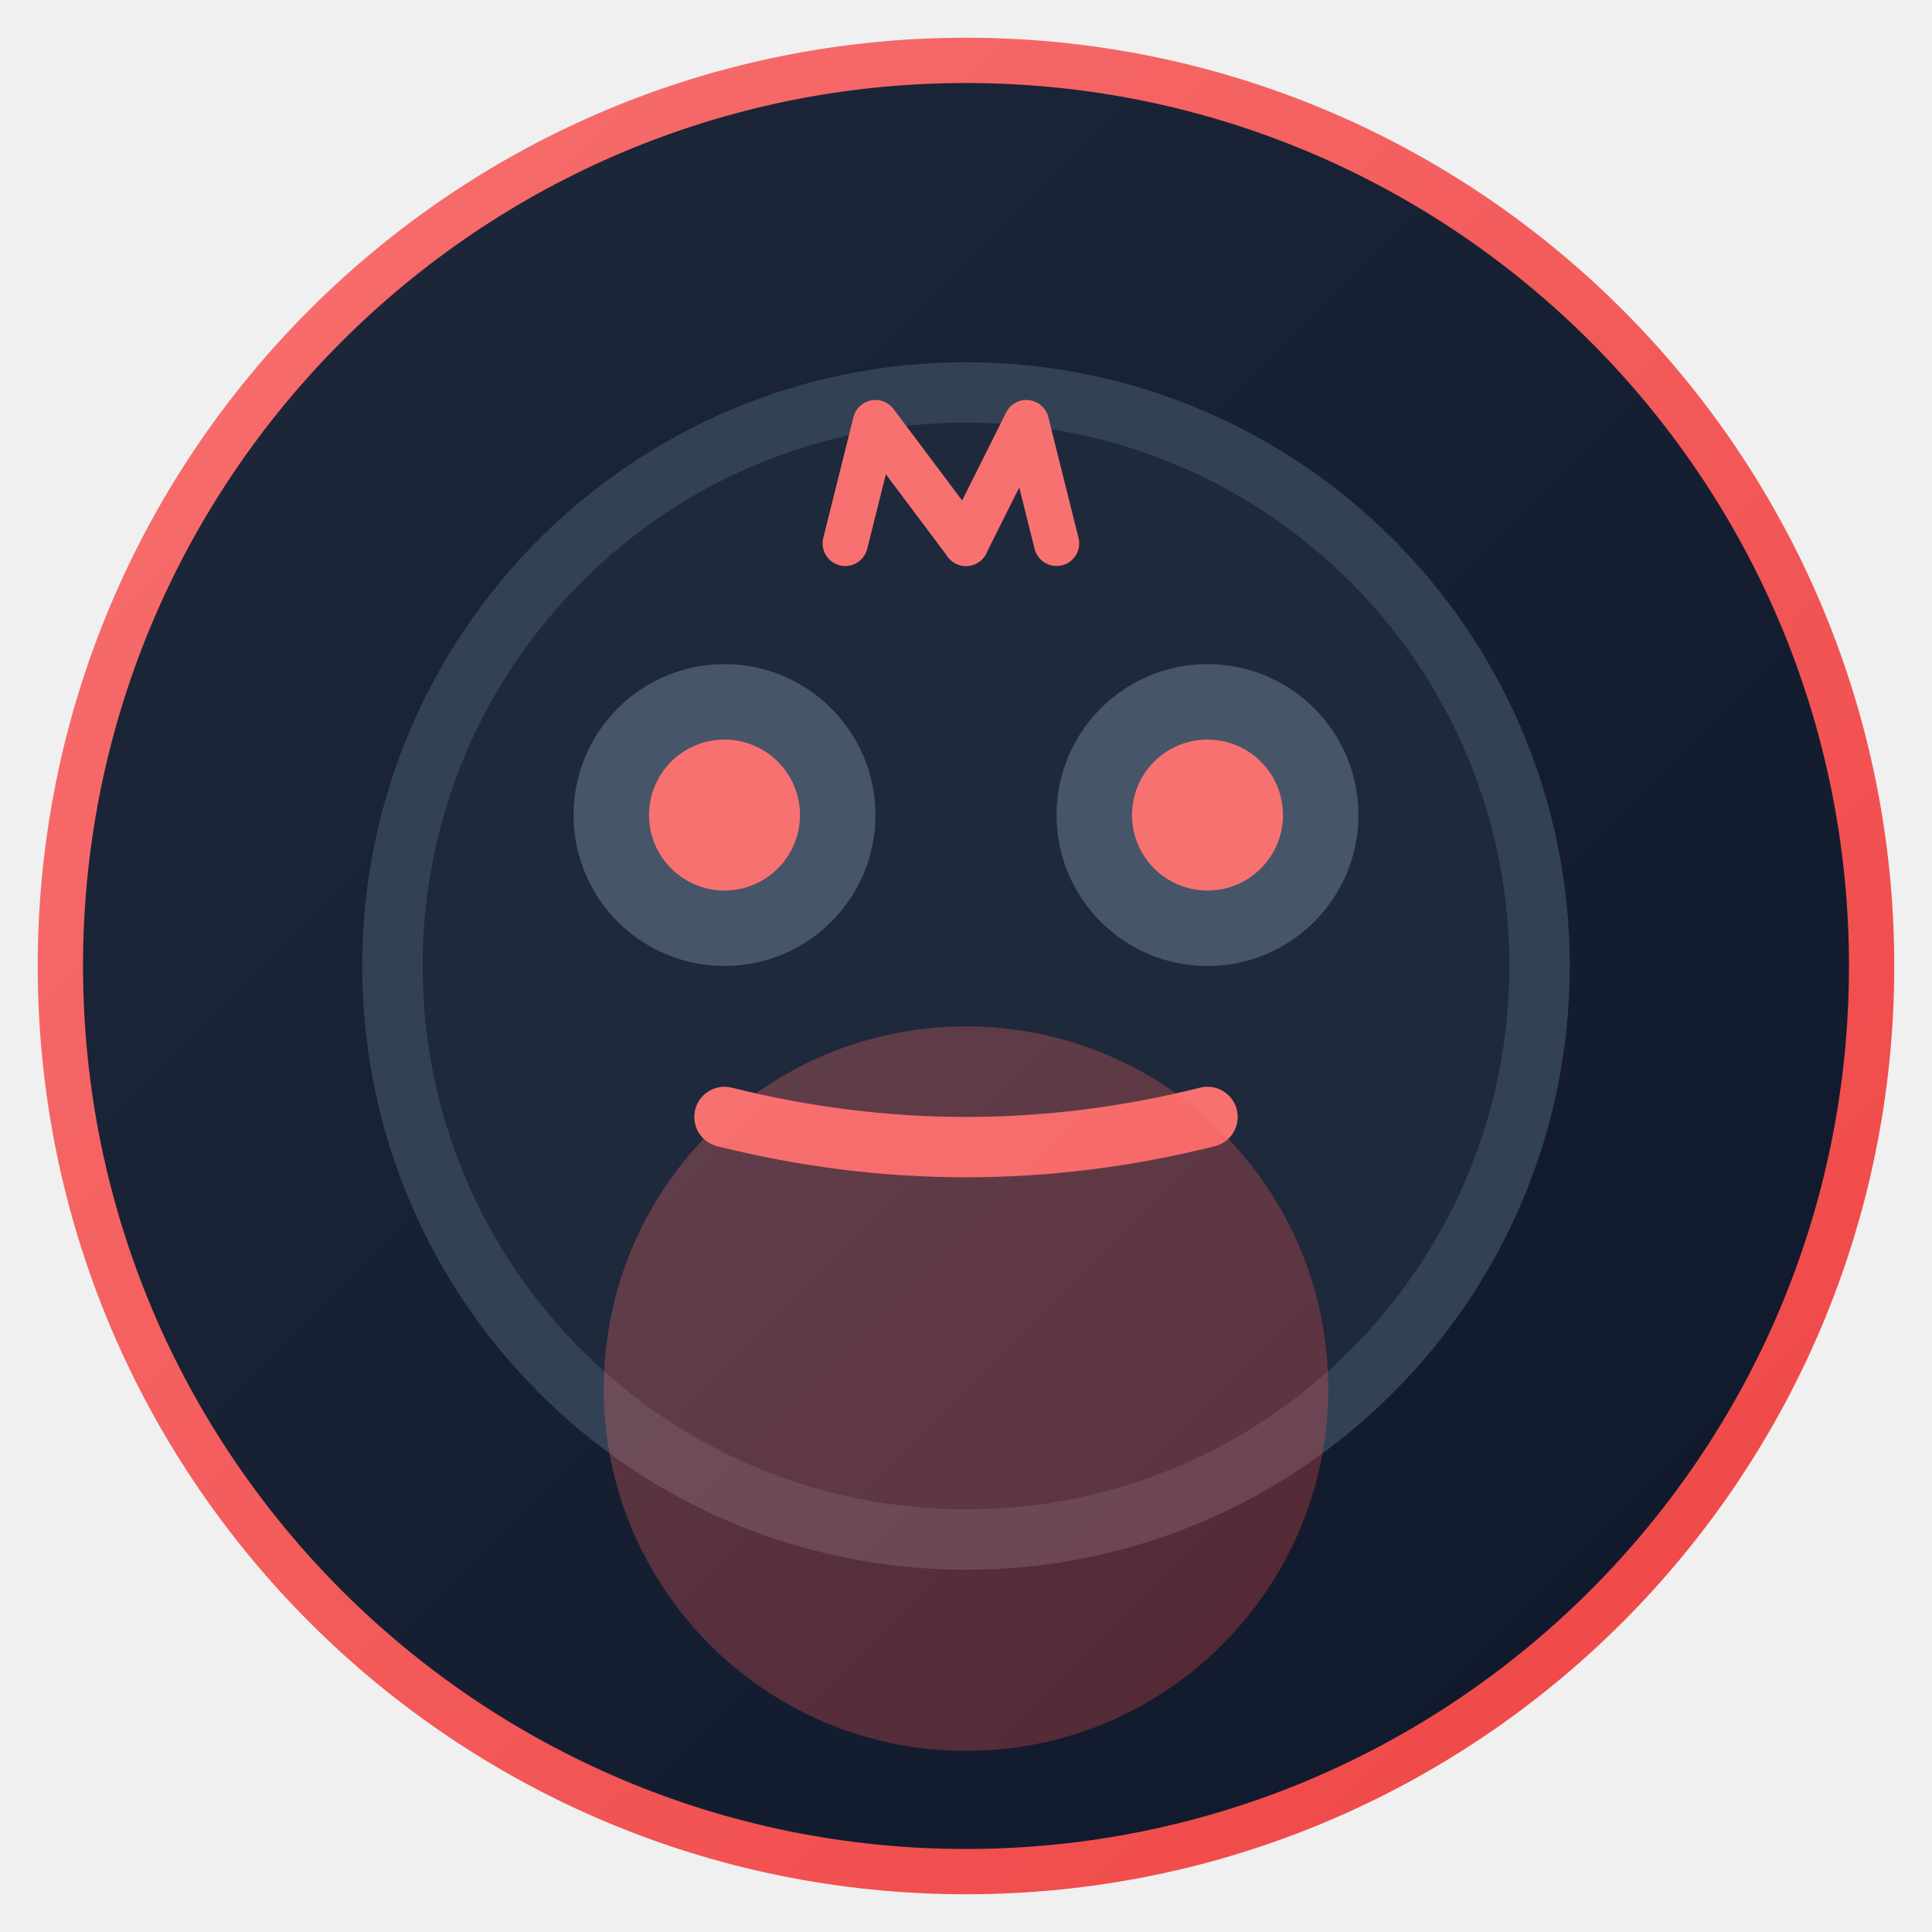
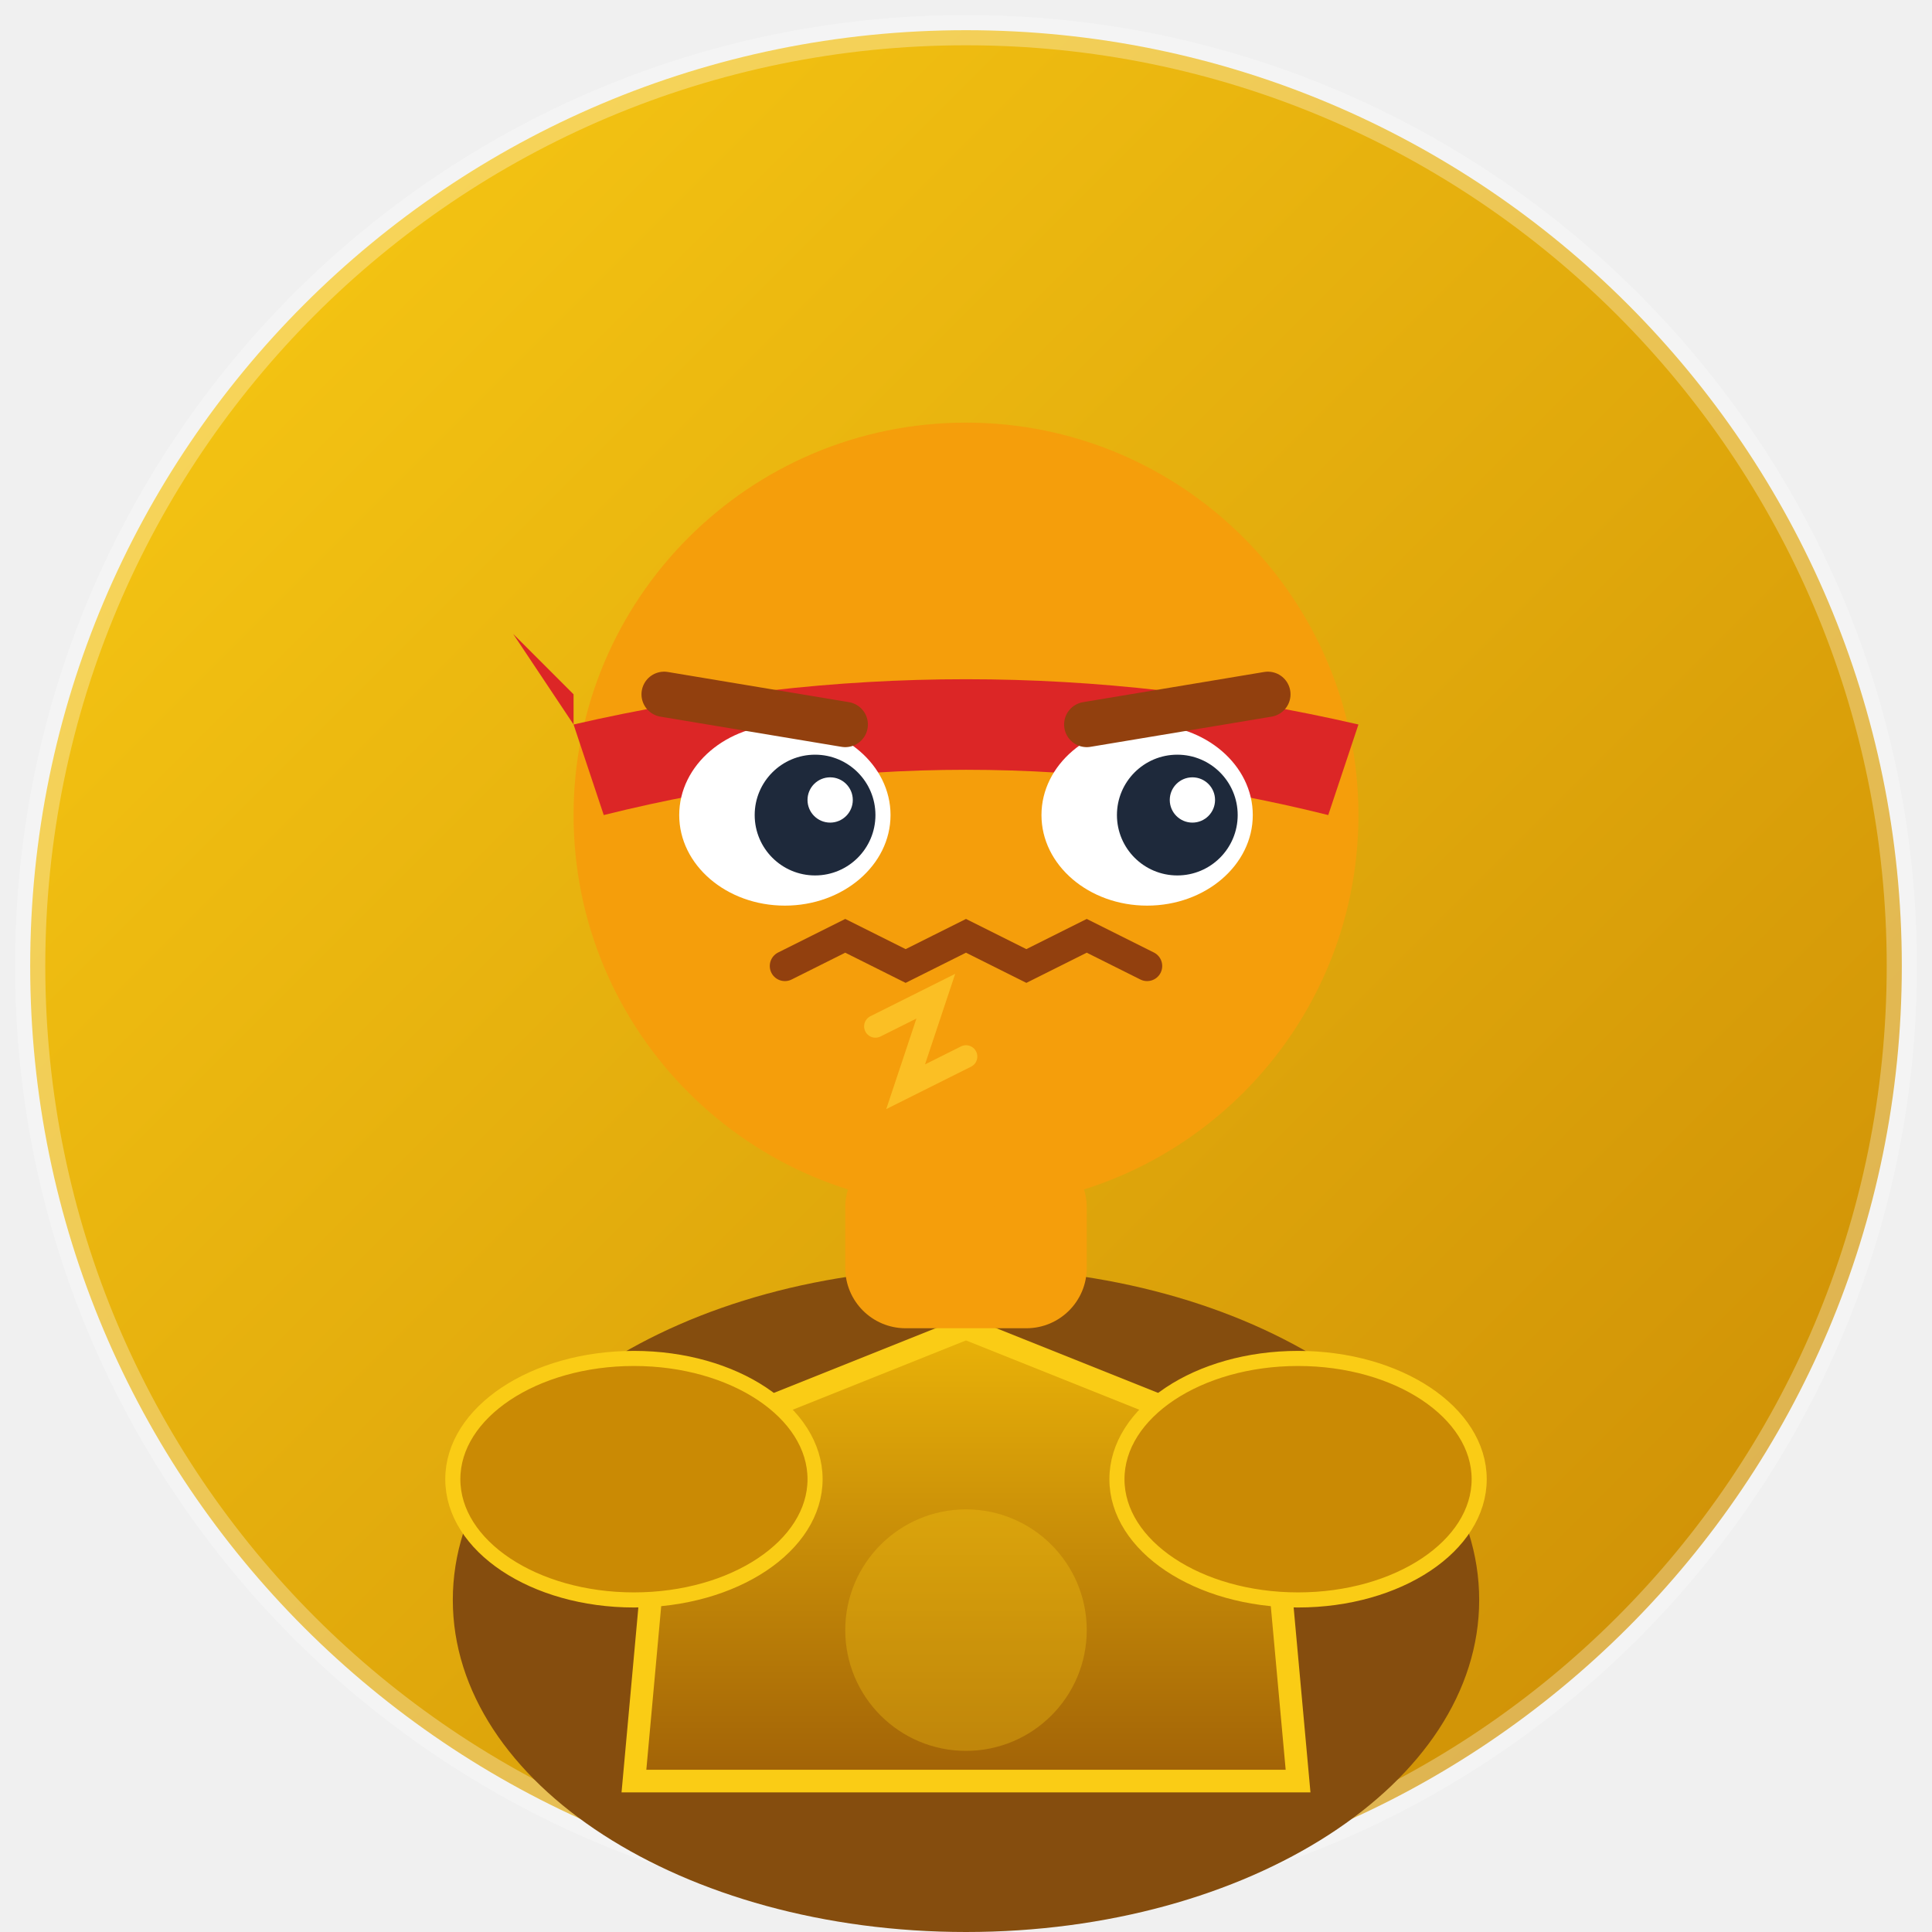
<svg xmlns="http://www.w3.org/2000/svg" viewBox="0 0 128 128" width="128" height="128">
  <defs>
-     <linearGradient id="boltAvatarBg" x1="0%" y1="0%" x2="100%" y2="100%">
-       <stop offset="0%" stop-color="#1e293b" />
-       <stop offset="100%" stop-color="#0f172a" />
+     <linearGradient id="bg" x1="0%" y1="0%" x2="100%" y2="100%">
+       <stop offset="0%" stop-color="#facc15" />
+       <stop offset="100%" stop-color="#ca8a04" />
    </linearGradient>
-     <linearGradient id="boltAvatarRing" x1="0%" y1="0%" x2="100%" y2="100%">
-       <stop offset="0%" stop-color="#f87171" />
-       <stop offset="100%" stop-color="#ef4444" />
+     <linearGradient id="armor" x1="0%" y1="0%" x2="0%" y2="100%">
+       <stop offset="0%" stop-color="#eab308" />
+       <stop offset="100%" stop-color="#a16207" />
    </linearGradient>
  </defs>
-   <circle cx="64" cy="64" r="60" fill="url(#boltAvatarBg)" />
-   <circle cx="64" cy="64" r="60" stroke="url(#boltAvatarRing)" stroke-width="3" fill="none" />
-   <circle cx="64" cy="64" r="40" fill="#334155" />
-   <circle cx="64" cy="64" r="36" fill="#1e293b" />
-   <circle cx="48" cy="54" r="10" fill="#475569" />
-   <circle cx="48" cy="54" r="5" fill="#f87171" />
-   <circle cx="80" cy="54" r="10" fill="#475569" />
-   <circle cx="80" cy="54" r="5" fill="#f87171" />
-   <path d="M48 74 Q64 78 80 74" stroke="#f87171" stroke-width="4" fill="none" stroke-linecap="round" />
-   <path d="M56 36 L58 28 L64 36" stroke="#f87171" stroke-width="3" fill="none" stroke-linecap="round" stroke-linejoin="round" />
-   <path d="M70 36 L68 28 L64 36" stroke="#f87171" stroke-width="3" fill="none" stroke-linecap="round" stroke-linejoin="round" />
-   <circle cx="64" cy="92" r="24" fill="url(#boltAvatarRing)" opacity="0.3" />
+   <circle cx="64" cy="64" r="62" fill="url(#bg)" />
+   <circle cx="64" cy="64" r="62" fill="none" stroke="#ffffff" stroke-width="2" opacity="0.3" />
+   <ellipse cx="64" cy="106" rx="34" ry="22" fill="#854d0e" />
+   <path d="M44 96 L64 88 L84 96 L86 118 L42 118 Z" fill="url(#armor)" stroke="#facc15" stroke-width="1.5" />
+   <ellipse cx="42" cy="98" rx="12" ry="8" fill="#ca8a04" stroke="#facc15" stroke-width="1" />
+   <ellipse cx="86" cy="98" rx="12" ry="8" fill="#ca8a04" stroke="#facc15" stroke-width="1" />
+   <rect x="56" y="76" width="16" height="12" rx="4" fill="#f59e0b" />
+   <circle cx="64" cy="54" r="26" fill="#f59e0b" />
+   <path d="M38 48 Q64 42 90 48 L88 54 Q64 48 40 54 Z" fill="#dc2626" />
+   <path d="M38 48 L34 42 L38 46" fill="#dc2626" />
+   <ellipse cx="52" cy="54" rx="7" ry="6" fill="#ffffff" />
+   <circle cx="54" cy="54" r="4" fill="#1e293b" />
+   <circle cx="55" cy="53" r="1.5" fill="#ffffff" />
+   <ellipse cx="76" cy="54" rx="7" ry="6" fill="#ffffff" />
+   <circle cx="78" cy="54" r="4" fill="#1e293b" />
+   <circle cx="79" cy="53" r="1.5" fill="#ffffff" />
+   <path d="M44 46 L56 48" stroke="#92400e" stroke-width="3" stroke-linecap="round" />
+   <path d="M72 48 L84 46" stroke="#92400e" stroke-width="3" stroke-linecap="round" />
+   <path d="M52 64 L56 62 L60 64 L64 62 L68 64 L72 62 L76 64" stroke="#92400e" stroke-width="2" fill="none" stroke-linecap="round" />
+   <path d="M58 68 L62 66 L60 72 L64 70" stroke="#fbbf24" stroke-width="1.5" fill="none" stroke-linecap="round" />
+   <circle cx="64" cy="108" r="8" fill="#facc15" opacity="0.3" />
</svg>
